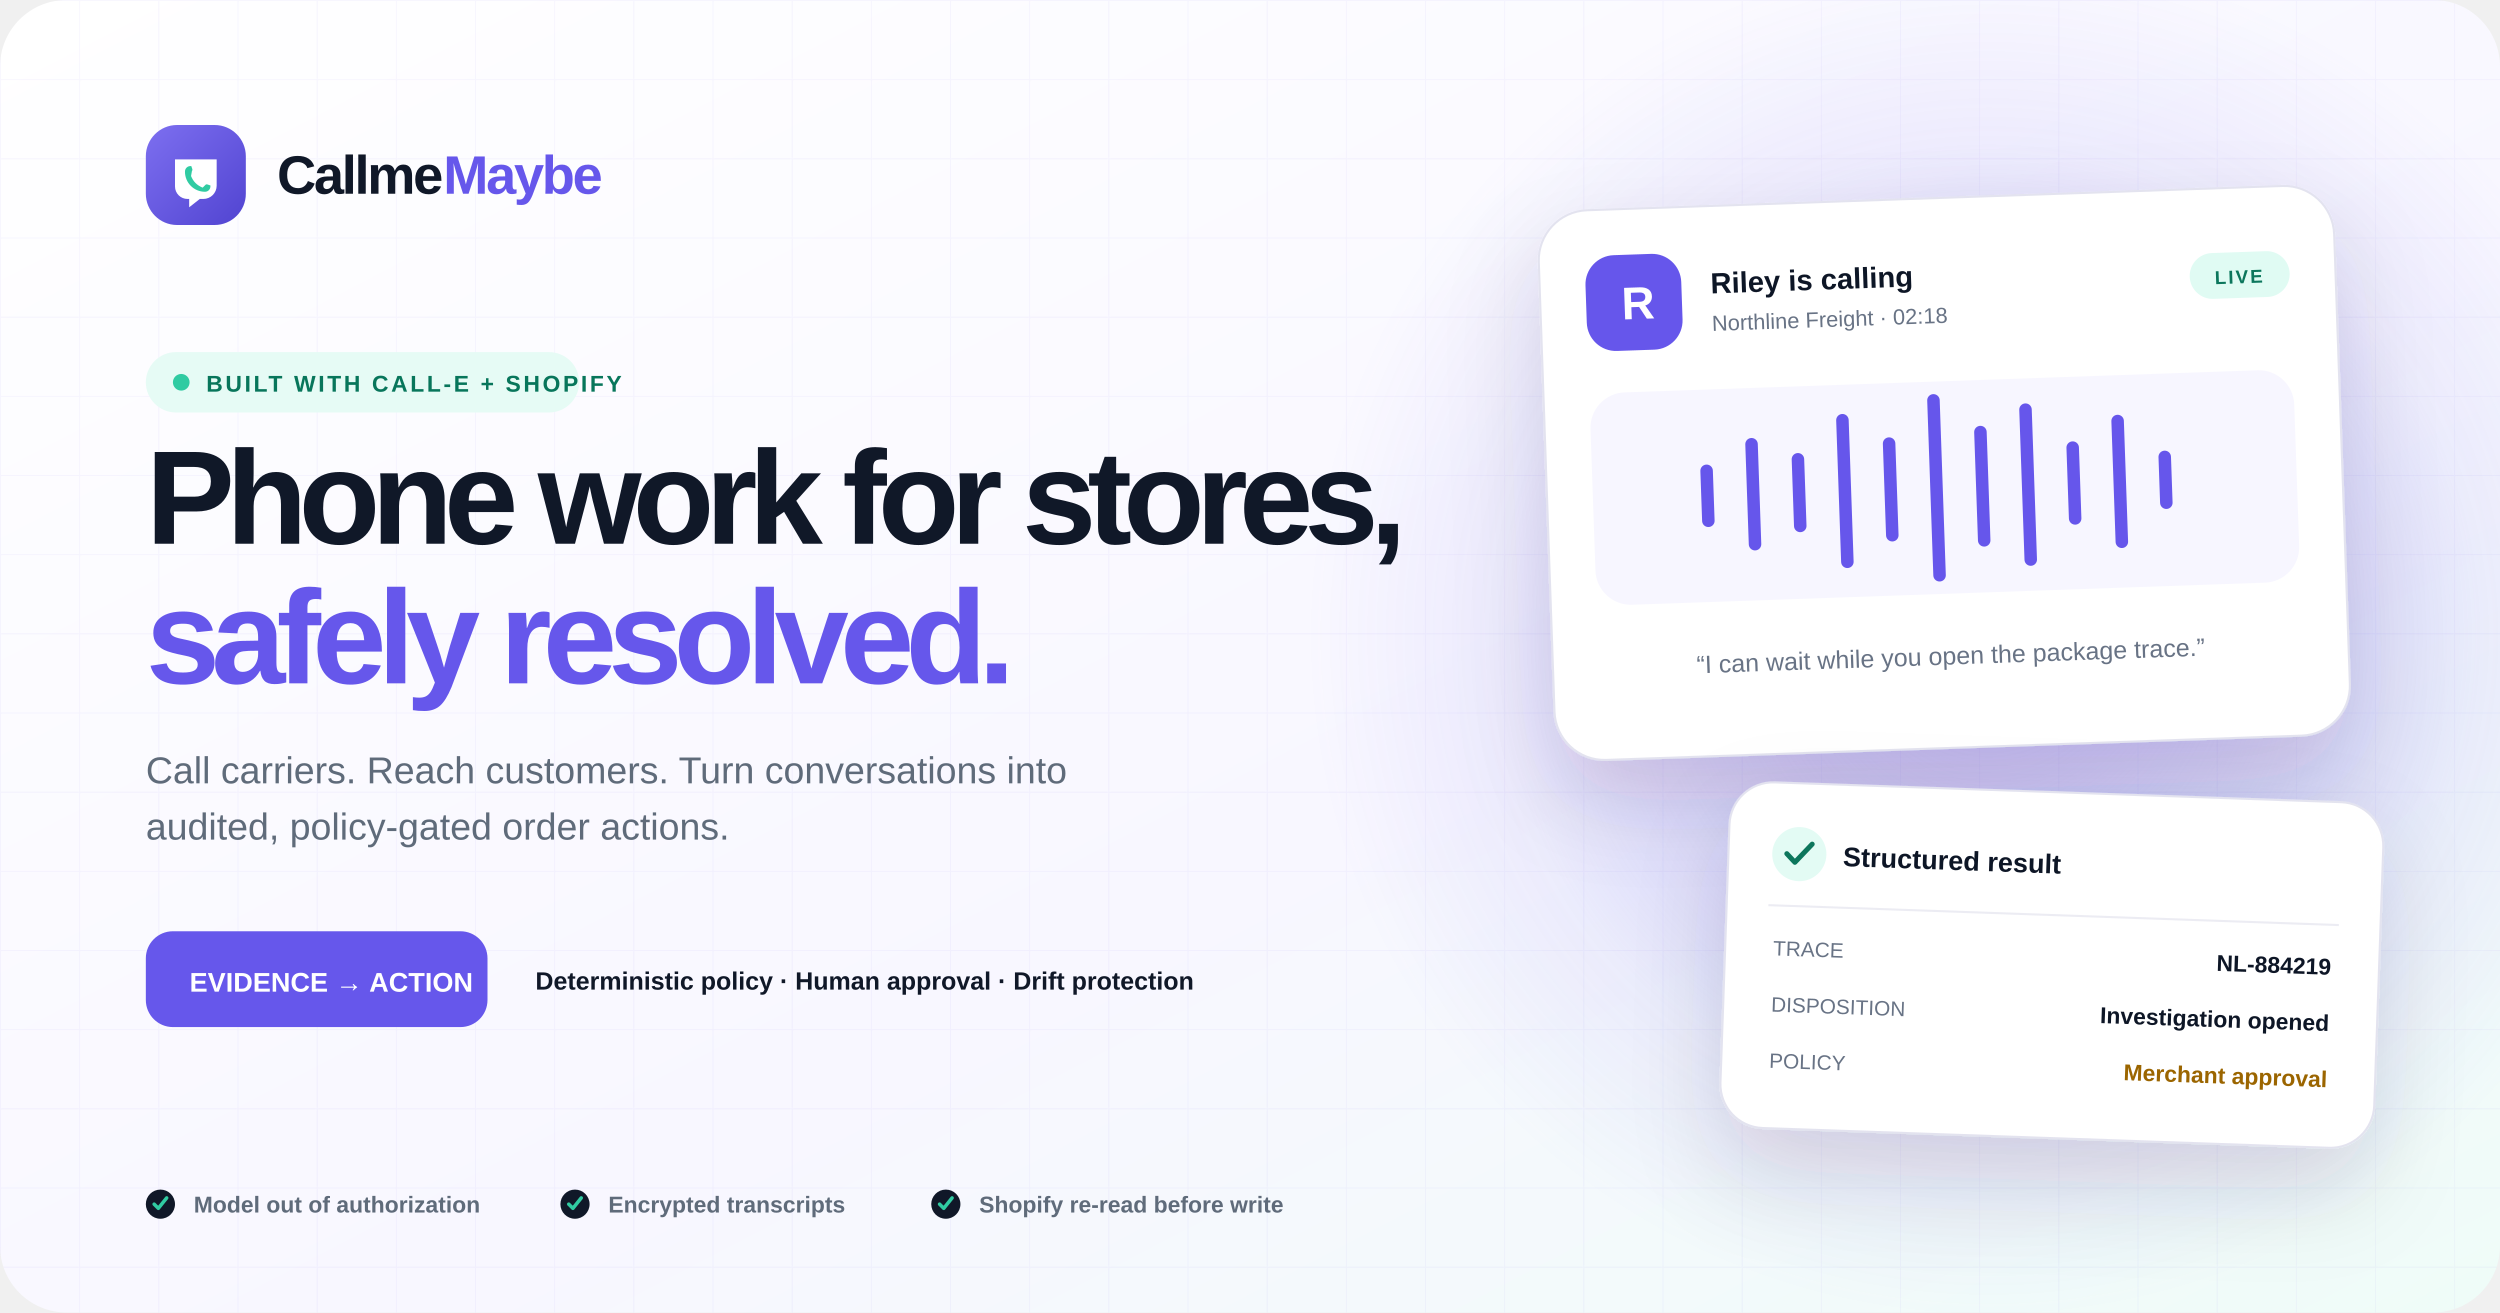
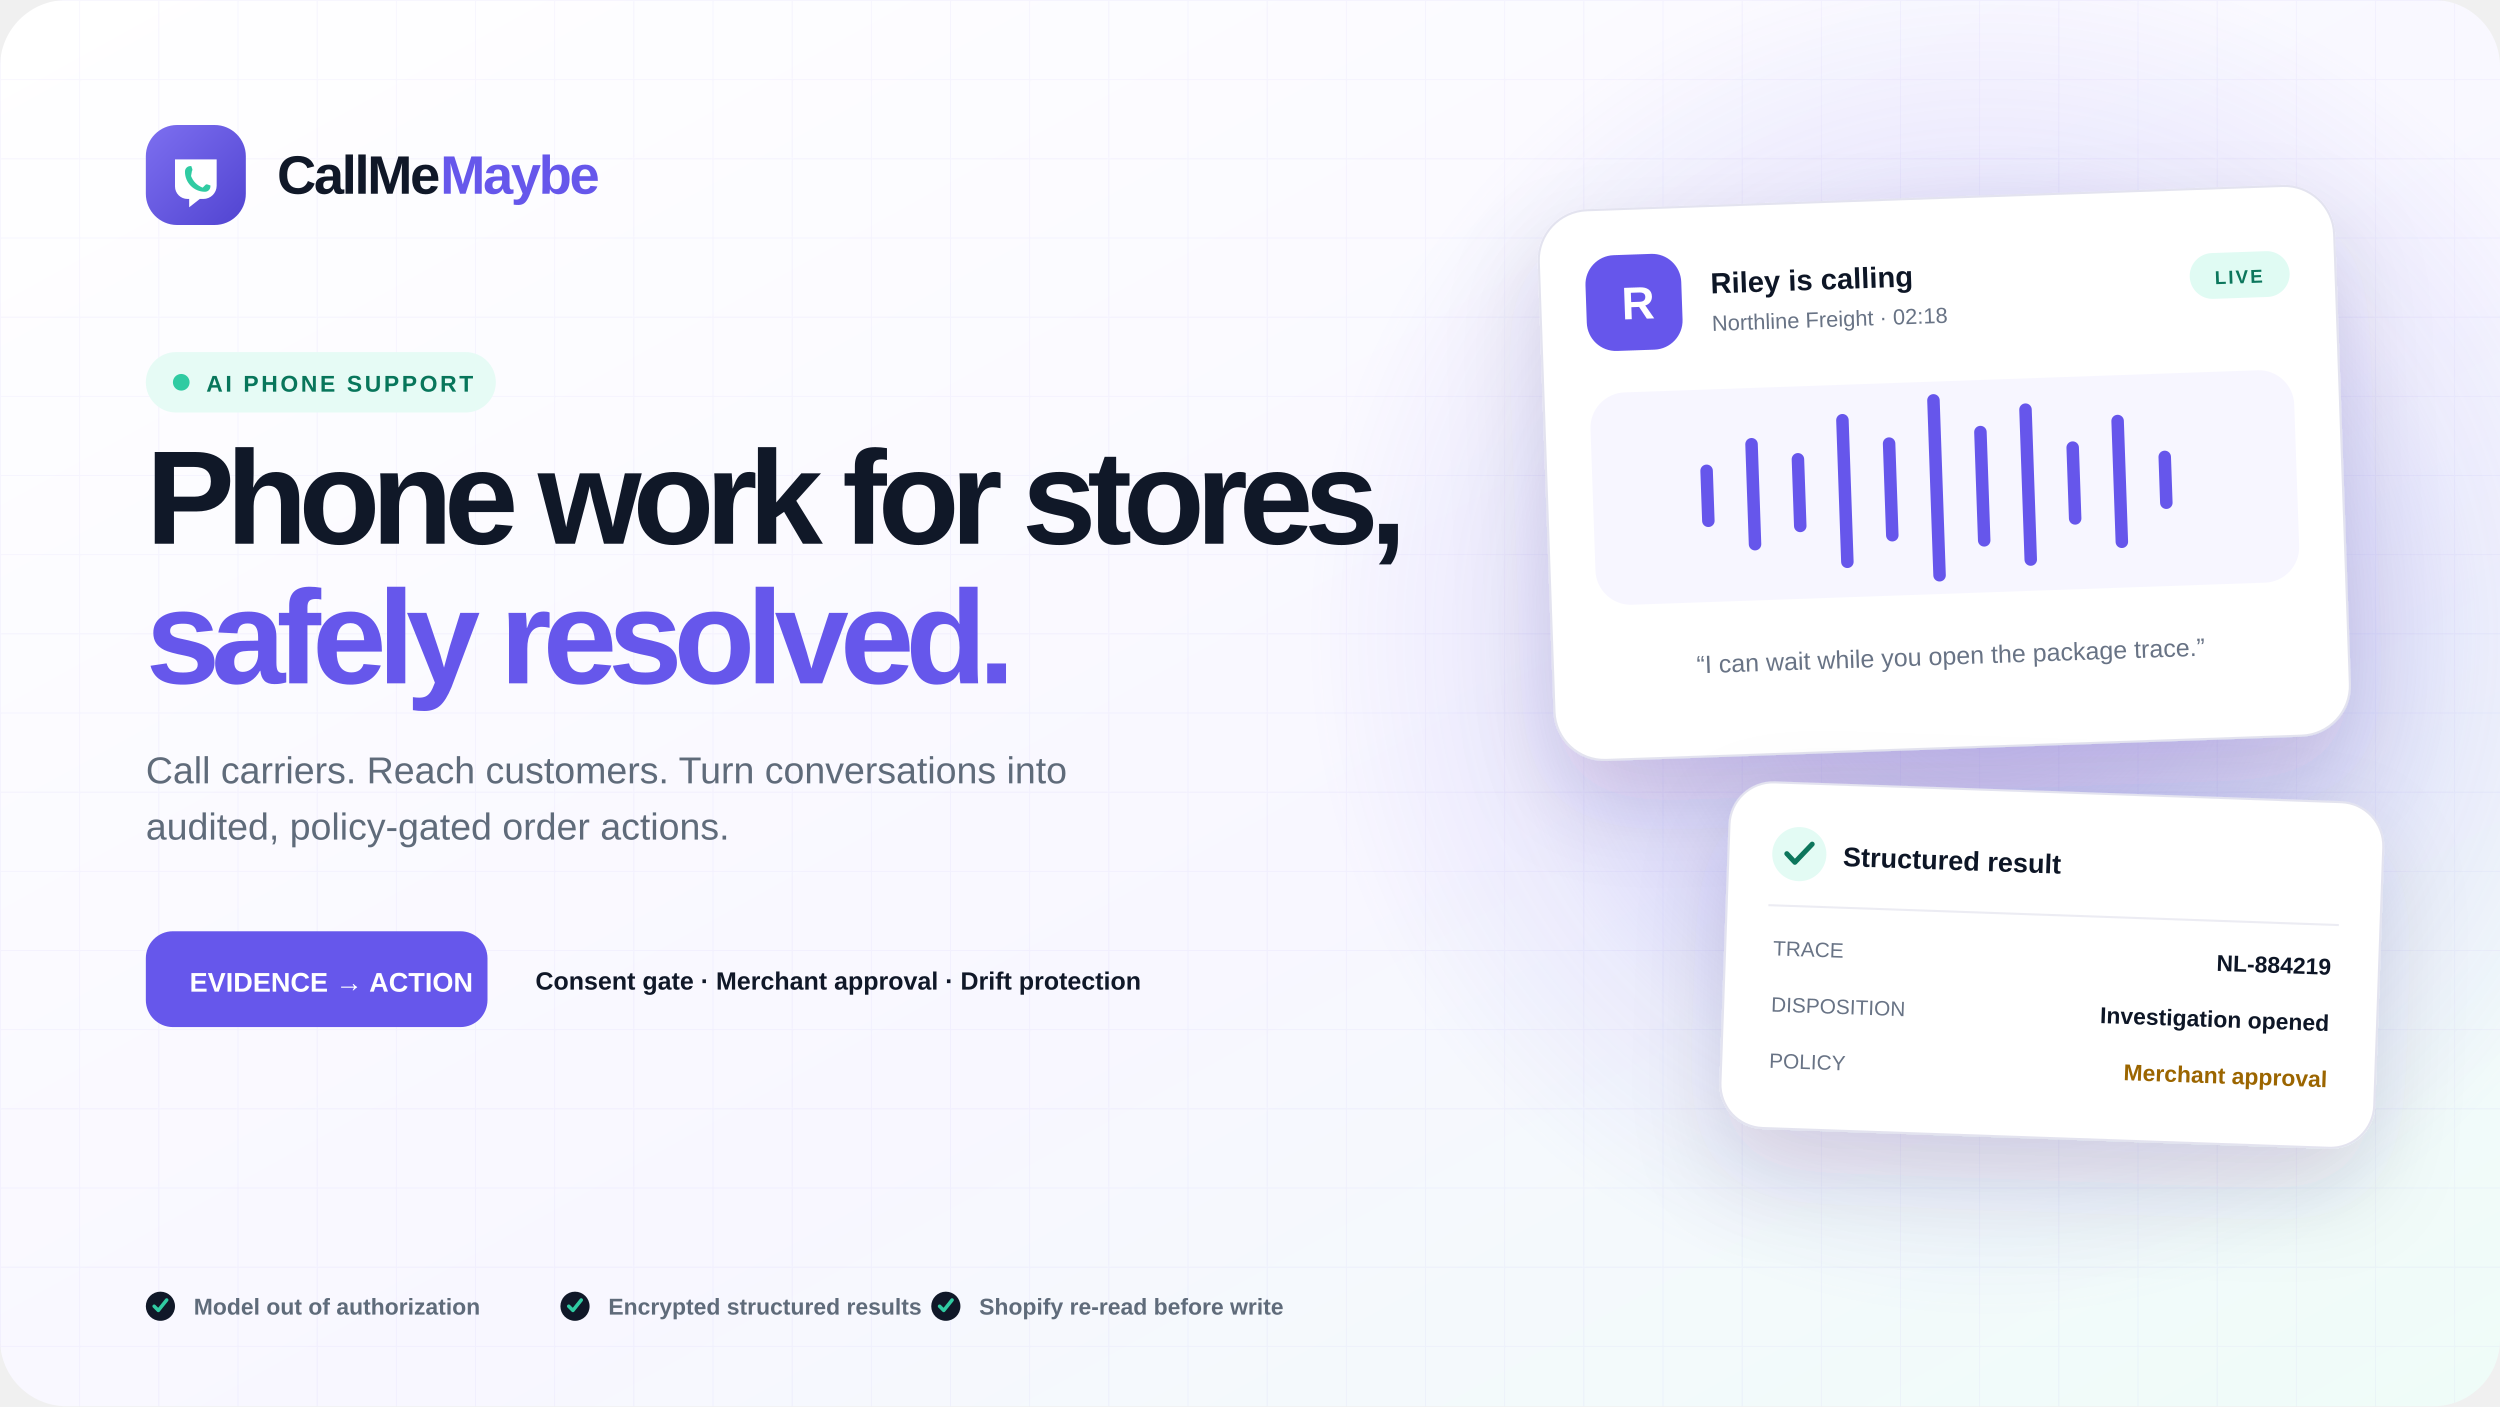
- <svg xmlns="http://www.w3.org/2000/svg" width="1200" height="630" viewBox="0 0 1200 630" role="img" aria-labelledby="title desc">
+ <svg xmlns="http://www.w3.org/2000/svg" width="1600" height="900" viewBox="0 0 1200 675" role="img" aria-labelledby="title desc">
  <defs>
    <linearGradient id="bg" x1="0" y1="0" x2="1" y2="1">
      <stop offset="0" stop-color="#ffffff" />
      <stop offset="0.58" stop-color="#f8f7ff" />
      <stop offset="1" stop-color="#effcf8" />
    </linearGradient>
    <radialGradient id="orb">
      <stop offset="0" stop-color="#a99ff8" stop-opacity=".55" />
      <stop offset=".72" stop-color="#6657eb" stop-opacity=".08" />
      <stop offset="1" stop-color="#6657eb" stop-opacity="0" />
    </radialGradient>
    <linearGradient id="mark" x1="0" y1="0" x2="1" y2="1">
      <stop offset="0" stop-color="#7d6ff0" />
      <stop offset="1" stop-color="#5144d1" />
    </linearGradient>
    <filter id="shadow" x="-30%" y="-30%" width="160%" height="180%">
      <feDropShadow dx="0" dy="20" stdDeviation="22" flood-color="#252346" flood-opacity=".14" />
    </filter>
    <pattern id="grid" width="38" height="38" patternUnits="userSpaceOnUse">
      <path d="M38 0H0V38" fill="none" stroke="#6657eb" stroke-opacity=".045" />
    </pattern>
  </defs>
-   <rect width="1200" height="630" rx="32" fill="url(#bg)" />
-   <rect width="1200" height="630" rx="32" fill="url(#grid)" />
+   <rect width="1200" height="675" rx="32" fill="url(#bg)" />
+   <rect width="1200" height="675" rx="32" fill="url(#grid)" />
  <circle cx="955" cy="305" r="330" fill="url(#orb)" />
  <g transform="translate(70 60)">
    <rect width="48" height="48" rx="15" fill="url(#mark)" />
    <path d="M14 16.5h20v12.6a6.4 6.4 0 0 1-6.4 6.4h-1.7l-5.1 4v-4H20a6 6 0 0 1-6-6z" fill="#fff" />
    <path d="M19 21.5c1.7 4.3 4.6 7.2 9 9l2.2-2.2c.4-.4.9-.5 1.4-.3l2.4.8v.7a4.2 4.2 0 0 1-4.2 4.2A15.5 15.5 0 0 1 14.3 18a4.2 4.2 0 0 1 4.2-4.2h.7l.8 2.4c.2.5.1 1-.3 1.4z" fill="#30cba2" transform="scale(.62) translate(16 18)" />
-     <text x="63" y="33" font-family="Arial" font-size="26" font-weight="760" letter-spacing="-1.1" fill="#101828">Callme<tspan fill="#6657eb">Maybe</tspan>
+     <text x="63" y="33" font-family="Arial" font-size="26" font-weight="760" letter-spacing="-1.1" fill="#101828">CallMe<tspan fill="#6657eb">Maybe</tspan>
    </text>
  </g>
  <g transform="translate(70 169)">
-     <rect width="208" height="29" rx="14.5" fill="#e6fbf5" />
+     <rect width="168" height="29" rx="14.5" fill="#e6fbf5" />
    <circle cx="17" cy="14.5" r="4" fill="#30cba2" />
-     <text x="29" y="19" font-family="Arial" font-size="11" font-weight="750" letter-spacing="1.25" fill="#08765b">BUILT WITH CALL-E + SHOPIFY</text>
+     <text x="29" y="19" font-family="Arial" font-size="11" font-weight="750" letter-spacing="1.25" fill="#08765b">AI PHONE SUPPORT</text>
    <text y="92" font-family="Arial" font-size="64" font-weight="790" letter-spacing="-4.2" fill="#101828">Phone work for stores,</text>
    <text y="159" font-family="Arial" font-size="64" font-weight="790" letter-spacing="-4.2" fill="#6657eb">safely resolved.</text>
    <text y="207" font-family="Arial" font-size="18" font-weight="450" fill="#5f6b7a">Call carriers. Reach customers. Turn conversations into</text>
    <text y="234" font-family="Arial" font-size="18" font-weight="450" fill="#5f6b7a">audited, policy-gated order actions.</text>
    <g transform="translate(0 278)">
      <rect width="164" height="46" rx="13" fill="#6657eb" />
      <text x="21" y="29" font-family="Arial" font-size="13" font-weight="730" fill="#fff">EVIDENCE → ACTION</text>
-       <text x="187" y="28" font-family="Arial" font-size="12" font-weight="650" fill="#101828">Deterministic policy · Human approval · Drift protection</text>
+       <text x="187" y="28" font-family="Arial" font-size="12" font-weight="650" fill="#101828">Consent gate · Merchant approval · Drift protection</text>
    </g>
  </g>
  <g transform="translate(745 95) rotate(-2 190 210)" filter="url(#shadow)">
    <rect width="382" height="264" rx="24" fill="#fff" stroke="#e3e3ef" />
    <rect x="22" y="22" width="46" height="46" rx="14" fill="#6657eb" />
    <text x="39" y="53" font-family="Arial" font-size="22" font-weight="800" fill="#fff">R</text>
    <text x="82" y="42" font-family="Arial" font-size="14" font-weight="750" fill="#101828">Riley is calling</text>
    <text x="82" y="60" font-family="Arial" font-size="10.5" fill="#687385">Northline Freight · 02:18</text>
    <rect x="312" y="31" width="48" height="22" rx="11" fill="#e0fbf3" />
    <text x="324" y="46" font-family="Arial" font-size="9" font-weight="800" letter-spacing="1" fill="#08765b">LIVE</text>
    <rect x="22" y="88" width="338" height="102" rx="17" fill="#f7f6ff" />
    <g transform="translate(77 139)" stroke="#6657eb" stroke-width="6" stroke-linecap="round">
      <path d="M0-12v24M22-24v48M44-16v32M66-34v68M88-22v44M110-42v84M132-26v52M154-36v72M176-17v34M198-29v58M220-11v22" />
    </g>
    <text x="191" y="224" text-anchor="middle" font-family="Arial" font-size="12" fill="#687385">“I can wait while you open the package trace.”</text>
  </g>
  <g transform="translate(828 380) rotate(2 150 80)" filter="url(#shadow)">
    <rect width="314" height="166" rx="21" fill="#fff" stroke="#e3e3ef" />
    <circle cx="34" cy="34" r="13" fill="#e3fbf4" />
    <path d="m28 34 4 4 8-9" fill="none" stroke="#08765b" stroke-width="2.4" stroke-linecap="round" stroke-linejoin="round" />
    <text x="55" y="39" font-family="Arial" font-size="13" font-weight="760" fill="#101828">Structured result</text>
    <path d="M20 59h274" stroke="#ececf3" />
    <text x="23" y="83" font-family="Arial" font-size="10" fill="#687385">TRACE</text>
    <text x="291" y="83" text-anchor="end" font-family="Arial" font-size="11" font-weight="700" fill="#101828">NL-884219</text>
    <text x="23" y="110" font-family="Arial" font-size="10" fill="#687385">DISPOSITION</text>
    <text x="291" y="110" text-anchor="end" font-family="Arial" font-size="11" font-weight="700" fill="#101828">Investigation opened</text>
    <text x="23" y="137" font-family="Arial" font-size="10" fill="#687385">POLICY</text>
    <text x="291" y="137" text-anchor="end" font-family="Arial" font-size="11" font-weight="700" fill="#9b6500">Merchant approval</text>
  </g>
-   <g transform="translate(70 571)">
+   <g transform="translate(70 620)">
    <circle cx="7" cy="7" r="7" fill="#101828" />
    <path d="m4 7 2 2 4-5" fill="none" stroke="#30cba2" stroke-width="1.7" stroke-linecap="round" stroke-linejoin="round" />
    <text x="23" y="11" font-family="Arial" font-size="11" font-weight="650" fill="#5f6b7a">Model out of authorization</text>
    <circle cx="206" cy="7" r="7" fill="#101828" />
    <path d="m203 7 2 2 4-5" fill="none" stroke="#30cba2" stroke-width="1.7" stroke-linecap="round" stroke-linejoin="round" />
-     <text x="222" y="11" font-family="Arial" font-size="11" font-weight="650" fill="#5f6b7a">Encrypted transcripts</text>
+     <text x="222" y="11" font-family="Arial" font-size="11" font-weight="650" fill="#5f6b7a">Encrypted structured results</text>
    <circle cx="384" cy="7" r="7" fill="#101828" />
    <path d="m381 7 2 2 4-5" fill="none" stroke="#30cba2" stroke-width="1.7" stroke-linecap="round" stroke-linejoin="round" />
    <text x="400" y="11" font-family="Arial" font-size="11" font-weight="650" fill="#5f6b7a">Shopify re-read before write</text>
  </g>
</svg>
